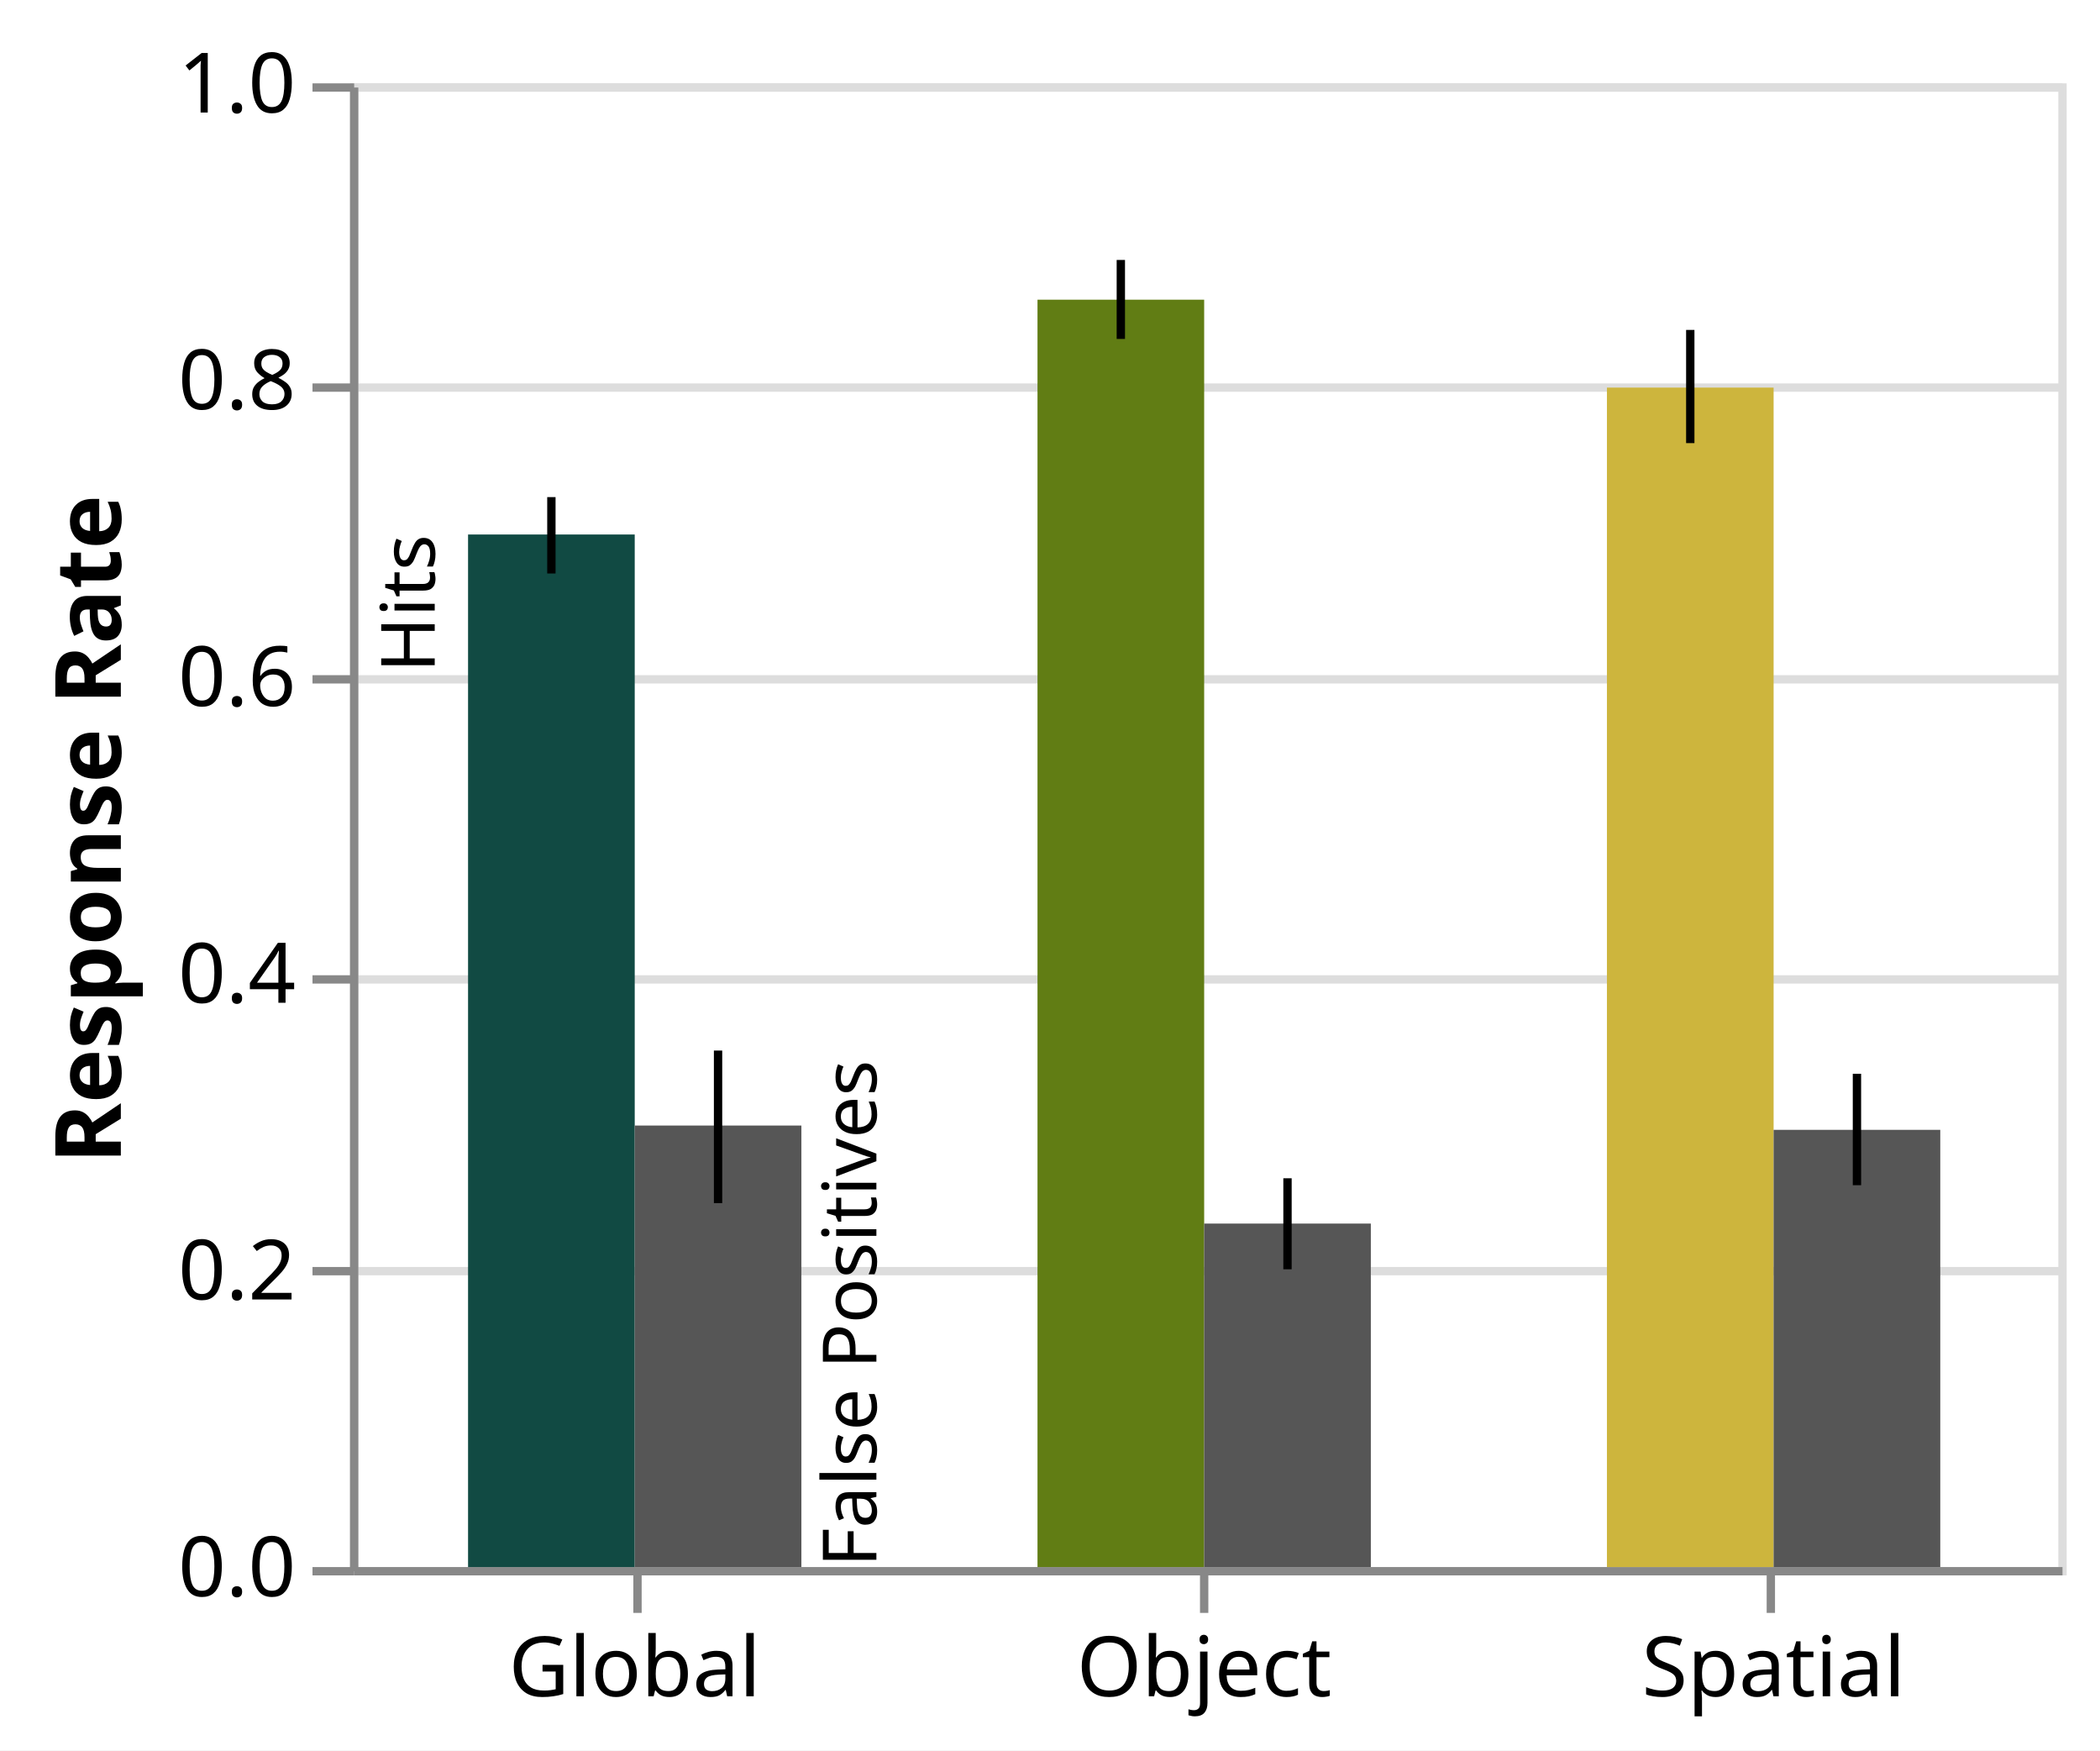
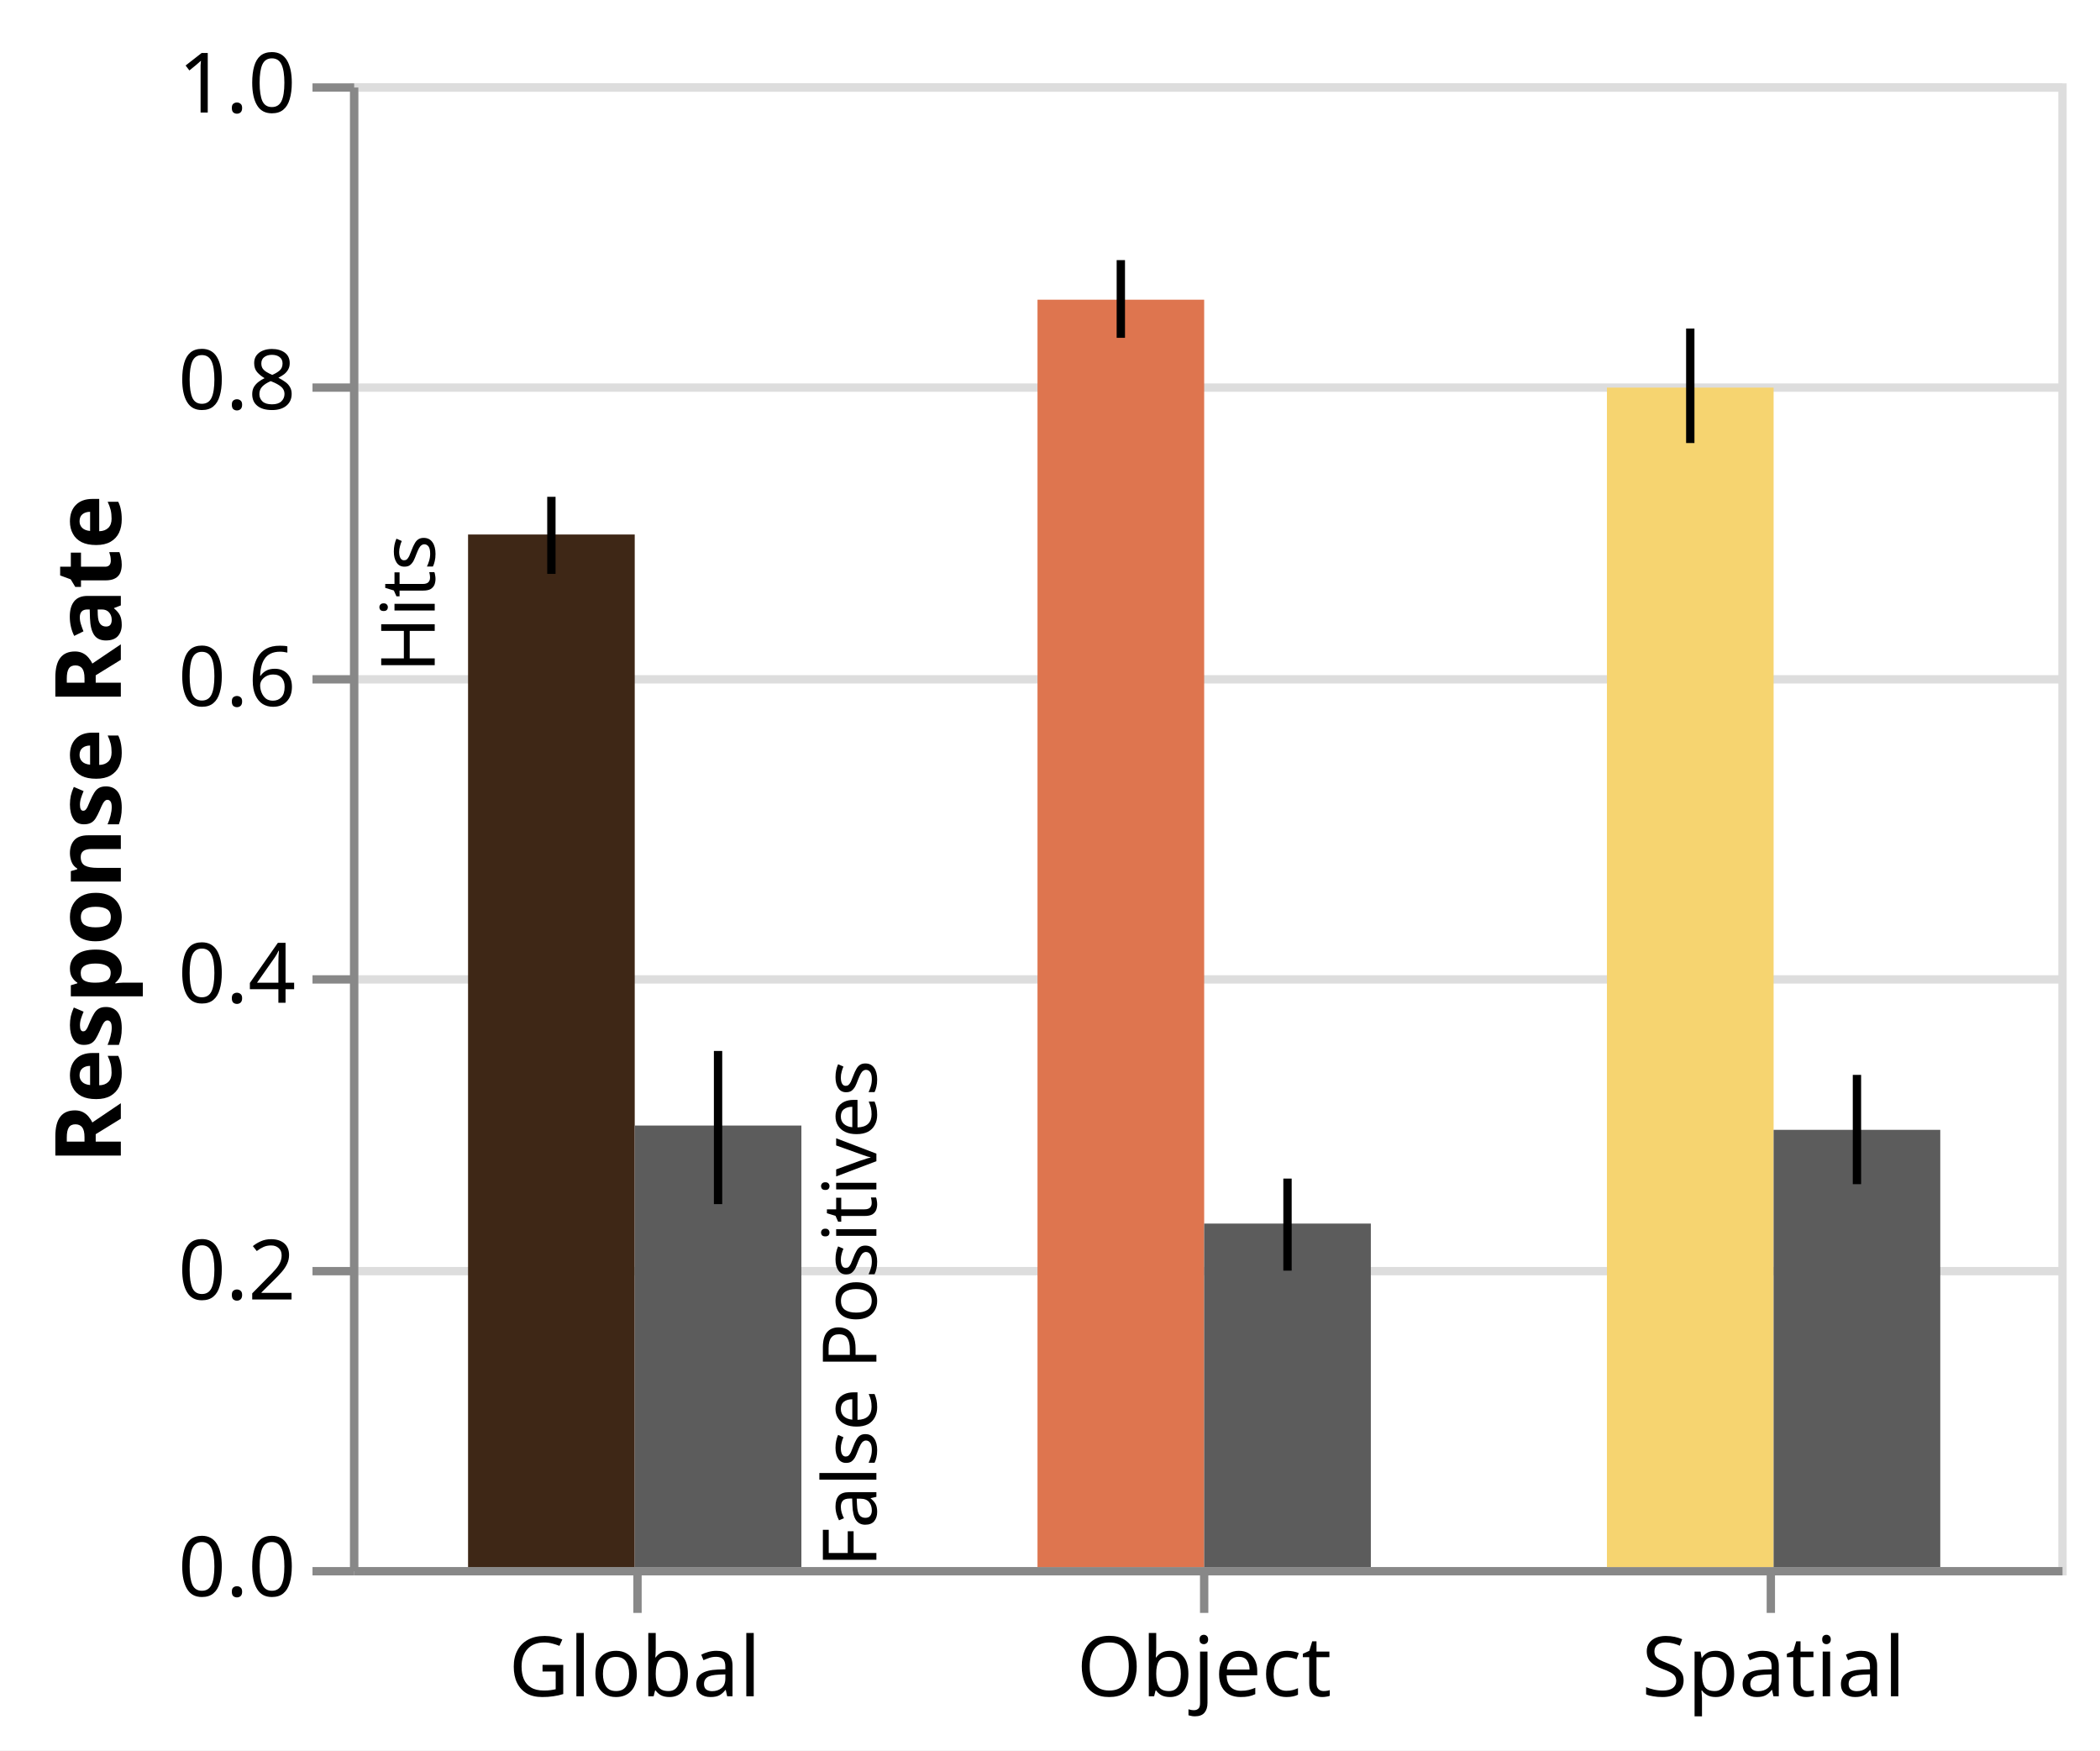
<svg xmlns="http://www.w3.org/2000/svg" class="marks" width="252" height="210" viewBox="0 0 252 210" version="1.1">
  <rect width="252" height="210" fill="white" />
  <g fill="none" stroke-miterlimit="10" transform="translate(42,10)">
    <g class="mark-group role-frame root" role="graphics-object" aria-roledescription="group mark container">
      <g transform="translate(0,0)">
        <path class="background" aria-hidden="true" d="M0.5,0.5h205v178h-205Z" stroke="#ddd" />
        <g>
          <g class="mark-group role-axis" aria-hidden="true">
            <g transform="translate(0.5,0.5)">
              <path class="background" aria-hidden="true" d="M0,0h0v0h0Z" pointer-events="none" />
              <g>
                <g class="mark-rule role-axis-grid" pointer-events="none">
                  <line transform="translate(0,178)" x2="205" y2="0" stroke="#ddd" stroke-width="1" opacity="1" />
                  <line transform="translate(0,142)" x2="205" y2="0" stroke="#ddd" stroke-width="1" opacity="1" />
                  <line transform="translate(0,107)" x2="205" y2="0" stroke="#ddd" stroke-width="1" opacity="1" />
                  <line transform="translate(0,71)" x2="205" y2="0" stroke="#ddd" stroke-width="1" opacity="1" />
                  <line transform="translate(0,36)" x2="205" y2="0" stroke="#ddd" stroke-width="1" opacity="1" />
                  <line transform="translate(0,0)" x2="205" y2="0" stroke="#ddd" stroke-width="1" opacity="1" />
                </g>
              </g>
              <path class="foreground" aria-hidden="true" d="" pointer-events="none" display="none" />
            </g>
          </g>
          <g class="mark-group role-axis" role="graphics-symbol" aria-roledescription="axis" aria-label="X-axis for a discrete scale with 3 values: global, object, spatial">
            <g transform="translate(0.5,178.5)">
              <path class="background" aria-hidden="true" d="M0,0h0v0h0Z" pointer-events="none" />
              <g>
                <g class="mark-rule role-axis-tick" pointer-events="none">
                  <line transform="translate(34,0)" x2="0" y2="5" stroke="#888" stroke-width="1" opacity="1" />
                  <line transform="translate(102,0)" x2="0" y2="5" stroke="#888" stroke-width="1" opacity="1" />
                  <line transform="translate(170,0)" x2="0" y2="5" stroke="#888" stroke-width="1" opacity="1" />
                </g>
                <g class="mark-text role-axis-label" pointer-events="none">
                  <text text-anchor="middle" transform="translate(33.66667,15)" font-family="sans-serif" font-size="10px" fill="#000" opacity="1">Global</text>
                  <text text-anchor="middle" transform="translate(102,15)" font-family="sans-serif" font-size="10px" fill="#000" opacity="1">Object</text>
                  <text text-anchor="middle" transform="translate(170.3333,15)" font-family="sans-serif" font-size="10px" fill="#000" opacity="1">Spatial</text>
                </g>
                <g class="mark-rule role-axis-domain" pointer-events="none">
                  <line transform="translate(0,0)" x2="205" y2="0" stroke="#888" stroke-width="1" opacity="1" />
                </g>
              </g>
              <path class="foreground" aria-hidden="true" d="" pointer-events="none" display="none" />
            </g>
          </g>
          <g class="mark-group role-axis" role="graphics-symbol" aria-roledescription="axis" aria-label="Y-axis titled 'Response Rate' for a linear scale with values from 0.0 to 1.0">
            <g transform="translate(0.5,0.5)">
              <path class="background" aria-hidden="true" d="M0,0h0v0h0Z" pointer-events="none" />
              <g>
                <g class="mark-rule role-axis-tick" pointer-events="none">
                  <line transform="translate(0,178)" x2="-5" y2="0" stroke="#888" stroke-width="1" opacity="1" />
                  <line transform="translate(0,142)" x2="-5" y2="0" stroke="#888" stroke-width="1" opacity="1" />
                  <line transform="translate(0,107)" x2="-5" y2="0" stroke="#888" stroke-width="1" opacity="1" />
                  <line transform="translate(0,71)" x2="-5" y2="0" stroke="#888" stroke-width="1" opacity="1" />
                  <line transform="translate(0,36)" x2="-5" y2="0" stroke="#888" stroke-width="1" opacity="1" />
                  <line transform="translate(0,0)" x2="-5" y2="0" stroke="#888" stroke-width="1" opacity="1" />
                </g>
                <g class="mark-text role-axis-label" pointer-events="none">
                  <text text-anchor="end" transform="translate(-7,181)" font-family="sans-serif" font-size="10px" fill="#000" opacity="1">0.0</text>
                  <text text-anchor="end" transform="translate(-7,145.4)" font-family="sans-serif" font-size="10px" fill="#000" opacity="1">0.2</text>
                  <text text-anchor="end" transform="translate(-7,109.8)" font-family="sans-serif" font-size="10px" fill="#000" opacity="1">0.4</text>
                  <text text-anchor="end" transform="translate(-7,74.2)" font-family="sans-serif" font-size="10px" fill="#000" opacity="1">0.6</text>
                  <text text-anchor="end" transform="translate(-7,38.6)" font-family="sans-serif" font-size="10px" fill="#000" opacity="1">0.8</text>
                  <text text-anchor="end" transform="translate(-7,3)" font-family="sans-serif" font-size="10px" fill="#000" opacity="1">1.0</text>
                </g>
                <g class="mark-rule role-axis-domain" pointer-events="none">
                  <line transform="translate(0,178)" x2="0" y2="-178" stroke="#888" stroke-width="1" opacity="1" />
                </g>
                <g class="mark-text role-axis-title" pointer-events="none">
                  <text text-anchor="middle" transform="translate(-26,89) rotate(-90) translate(0,-2)" font-family="sans-serif" font-size="11px" font-weight="bold" fill="#000" opacity="1">Response Rate</text>
                </g>
              </g>
              <path class="foreground" aria-hidden="true" d="" pointer-events="none" display="none" />
            </g>
          </g>
          <g class="mark-rect role-mark layer_0_marks" role="graphics-object" aria-roledescription="rect mark container">
-             <path aria-label=": global; Response Rate: 0.695934139785; condition: global" role="graphics-symbol" aria-roledescription="bar" d="M14.167,54.124h20v123.876h-20Z" fill="#114A43" />
-             <path aria-label=": spatial; Response Rate: 0.794946236559; condition: spatial" role="graphics-symbol" aria-roledescription="bar" d="M150.833,36.5h20v141.5h-20Z" fill="#CDB53D" />
-             <path aria-label=": object; Response Rate: 0.854193548387; condition: object" role="graphics-symbol" aria-roledescription="bar" d="M82.5,25.954h20v152.046h-20Z" fill="#617D14" />
+             <path aria-label=": global; Response Rate: 0.695934139785; condition: global" role="graphics-symbol" aria-roledescription="bar" d="M14.167,54.124h20v123.876h-20Z" fill="#3E2716" />
+             <path aria-label=": spatial; Response Rate: 0.794946236559; condition: spatial" role="graphics-symbol" aria-roledescription="bar" d="M150.833,36.5h20v141.5h-20Z" fill="#F6D470" />
+             <path aria-label=": object; Response Rate: 0.854193548387; condition: object" role="graphics-symbol" aria-roledescription="bar" d="M82.5,25.954h20v152.046h-20Z" fill="#DE754F" />
          </g>
          <g class="mark-rect role-mark layer_1_marks" role="graphics-object" aria-roledescription="rect mark container">
-             <path aria-label=": global; Mean of prop: 0.297580645161" role="graphics-symbol" aria-roledescription="bar" d="M34.167,125.031h20v52.969h-20Z" fill="#565656" />
-             <path aria-label=": spatial; Mean of prop: 0.294677419355" role="graphics-symbol" aria-roledescription="bar" d="M170.833,125.547h20v52.453h-20Z" fill="#565656" />
-             <path aria-label=": object; Mean of prop: 0.231505376344" role="graphics-symbol" aria-roledescription="bar" d="M102.5,136.792h20v41.208h-20Z" fill="#565656" />
+             <path aria-label=": global; Mean of prop: 0.297580645161" role="graphics-symbol" aria-roledescription="bar" d="M34.167,125.031h20v52.969h-20Z" fill="#5C5C5C" />
+             <path aria-label=": spatial; Mean of prop: 0.294677419355" role="graphics-symbol" aria-roledescription="bar" d="M170.833,125.547h20v52.453h-20Z" fill="#5C5C5C" />
+             <path aria-label=": object; Mean of prop: 0.231505376344" role="graphics-symbol" aria-roledescription="bar" d="M102.5,136.792h20v41.208h-20Z" fill="#5C5C5C" />
          </g>
          <g class="mark-rule role-mark layer_2_marks" role="graphics-object" aria-roledescription="rule mark container">
-             <line aria-label=": 0.669656418011; upper: 0.721136592742" role="graphics-symbol" aria-roledescription="rule mark" transform="translate(24.16667,58.80116)" x2="0" y2="-9.163" stroke="black" />
-             <line aria-label=": 0.757525537634; upper: 0.833818548387" role="graphics-symbol" aria-roledescription="rule mark" transform="translate(160.8333,43.16045)" x2="0" y2="-13.58" stroke="black" />
-             <line aria-label=": 0.827741935484; upper: 0.880970430108" role="graphics-symbol" aria-roledescription="rule mark" transform="translate(92.5,30.66194)" x2="0" y2="-9.475" stroke="black" />
+             <line aria-label=": 0.66938844086; upper: 0.721337365591" role="graphics-symbol" aria-roledescription="rule mark" transform="translate(24.16667,58.84886)" x2="0" y2="-9.247" stroke="black" />
+             <line aria-label=": 0.757580645161; upper: 0.834731182796" role="graphics-symbol" aria-roledescription="rule mark" transform="translate(160.8333,43.15065)" x2="0" y2="-13.733" stroke="black" />
+             <line aria-label=": 0.828494623656; upper: 0.880860215054" role="graphics-symbol" aria-roledescription="rule mark" transform="translate(92.5,30.52796)" x2="0" y2="-9.321" stroke="black" />
          </g>
          <g class="mark-rule role-mark layer_3_marks" role="graphics-object" aria-roledescription="rule mark container">
-             <line aria-label=": 0.24529233871; upper: 0.34811827957" role="graphics-symbol" aria-roledescription="rule mark" transform="translate(44.16667,134.338)" x2="0" y2="-18.303" stroke="black" />
-             <line aria-label=": 0.257364247312; upper: 0.33247311828" role="graphics-symbol" aria-roledescription="rule mark" transform="translate(180.8333,132.1892)" x2="0" y2="-13.369" stroke="black" />
-             <line aria-label=": 0.200698924731; upper: 0.262044354839" role="graphics-symbol" aria-roledescription="rule mark" transform="translate(112.5,142.2756)" x2="0" y2="-10.919" stroke="black" />
+             <line aria-label=": 0.244623655914; upper: 0.347849462366" role="graphics-symbol" aria-roledescription="rule mark" transform="translate(44.16667,134.457)" x2="0" y2="-18.374" stroke="black" />
+             <line aria-label=": 0.258064516129; upper: 0.331721774194" role="graphics-symbol" aria-roledescription="rule mark" transform="translate(180.8333,132.0645)" x2="0" y2="-13.111" stroke="black" />
+             <line aria-label=": 0.199784946237; upper: 0.261829301075" role="graphics-symbol" aria-roledescription="rule mark" transform="translate(112.5,142.4383)" x2="0" y2="-11.044" stroke="black" />
          </g>
          <g class="mark-text role-mark layer_4_marks" role="graphics-object" aria-roledescription="text mark container">
            <text aria-label=": global; Mean of prop: 0.695934139785" role="graphics-symbol" aria-roledescription="text mark" text-anchor="end" transform="translate(34.16667,54.12372) rotate(-90) translate(0,-24)" font-family="sans-serif" font-size="9px" fill="black">Hits</text>
          </g>
          <g class="mark-text role-mark layer_5_marks" role="graphics-object" aria-roledescription="text mark container">
            <text aria-label=": global" role="graphics-symbol" aria-roledescription="text mark" text-anchor="start" transform="translate(34.16667,178) rotate(-90) translate(0,29)" font-family="sans-serif" font-size="9px" fill="black">False Positives</text>
          </g>
        </g>
        <path class="foreground" aria-hidden="true" d="" display="none" />
      </g>
    </g>
  </g>
</svg>
